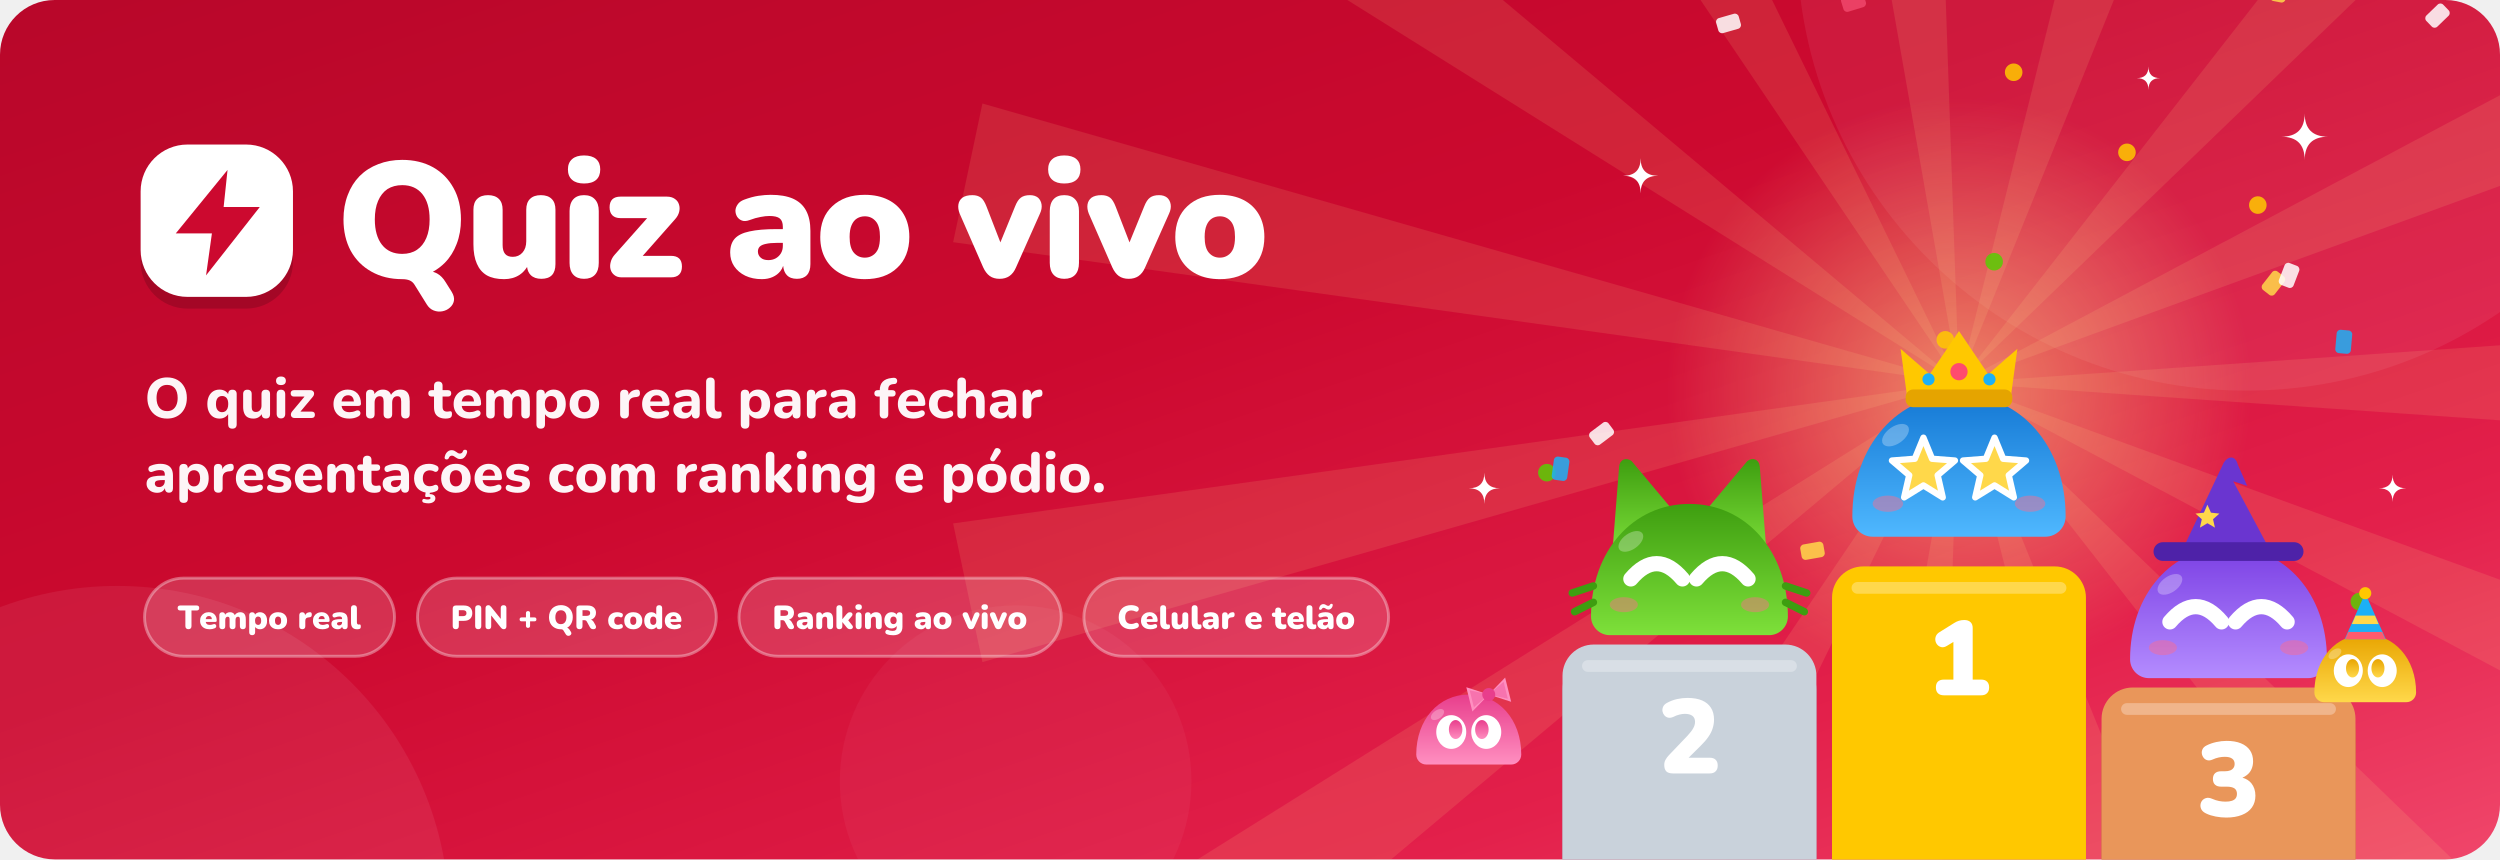
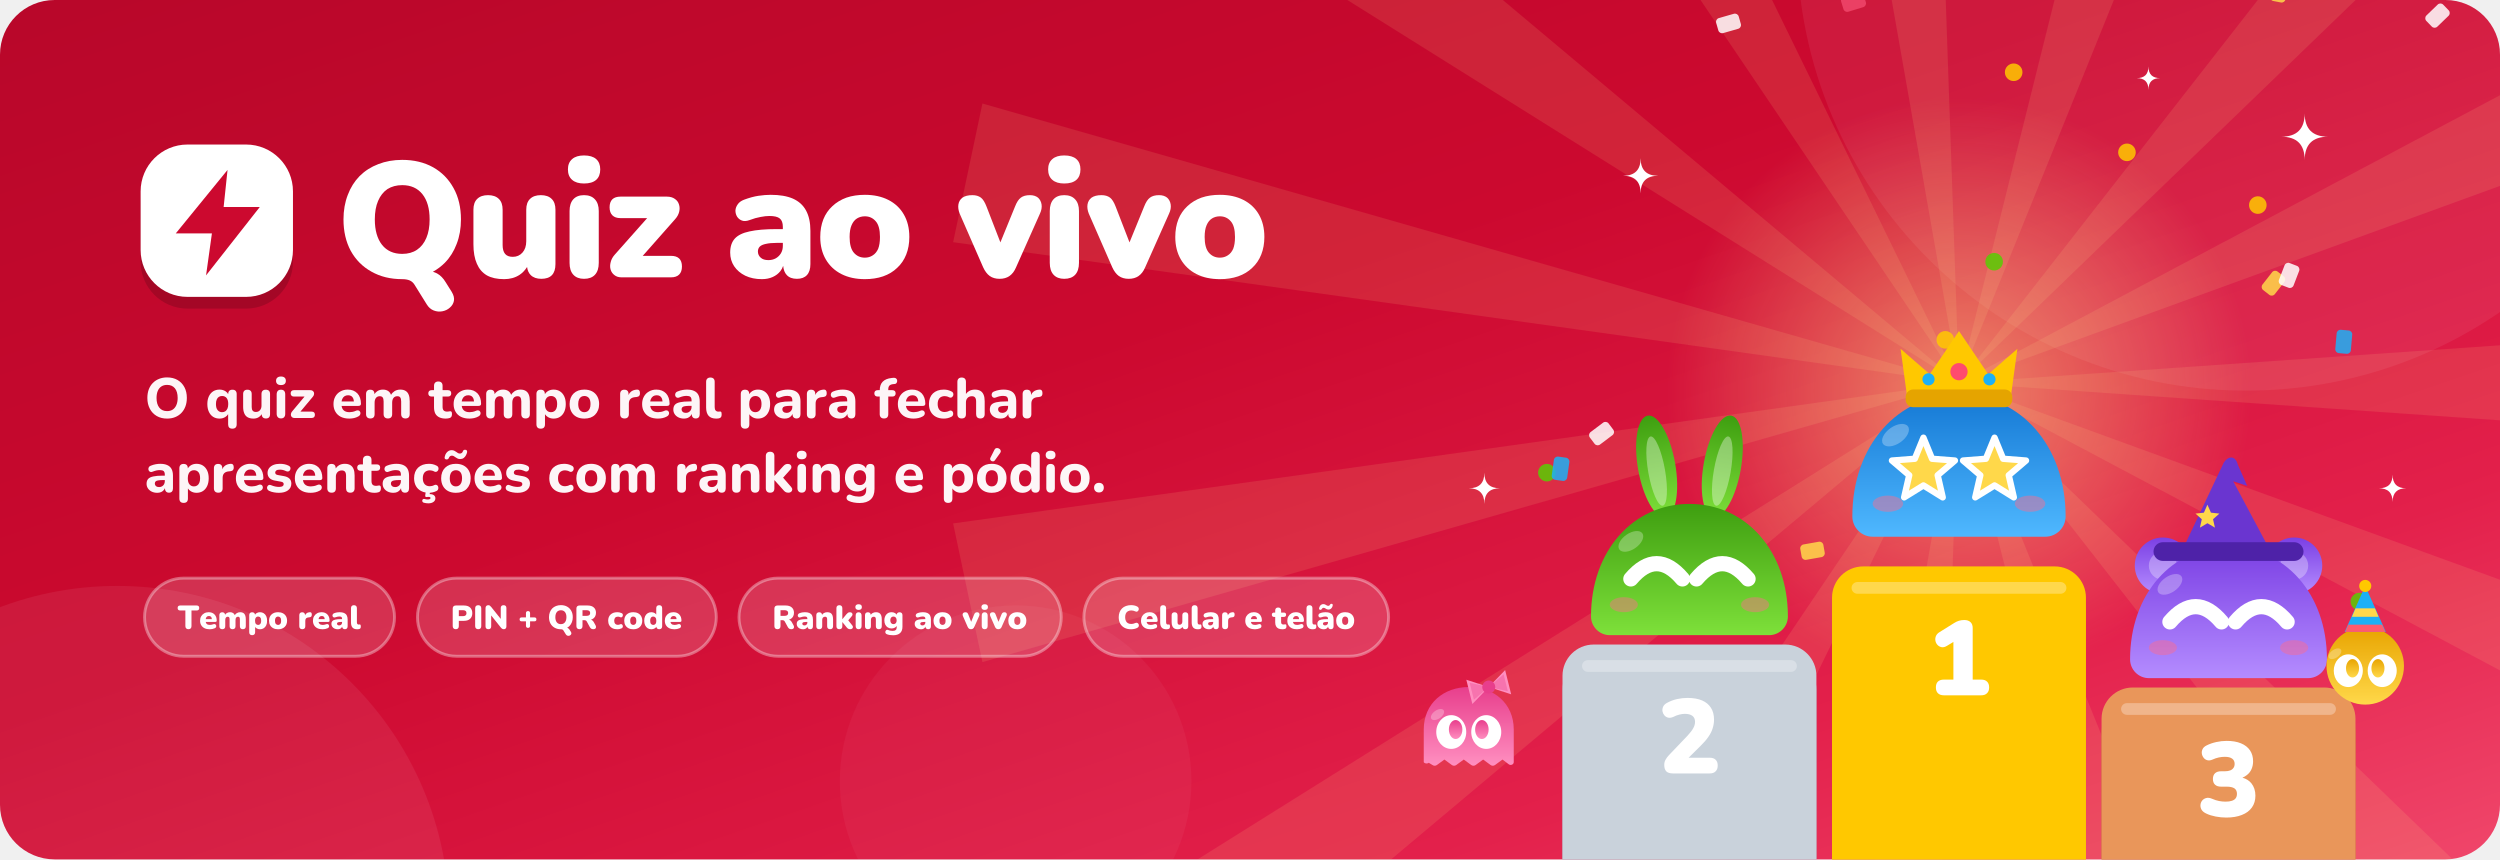
<svg xmlns="http://www.w3.org/2000/svg" width="1280" height="440" viewBox="0 0 1280 440" fill="none">
  <defs>
    <path id="g951" d="M706 -89Q724 -119 719 -144Q714 -168 694 -185Q675 -202 648 -207Q622 -212 596 -202Q570 -192 553 -164L479 -45Q468 -27 450 -19Q432 -11 403 -11Q297 -11 216 35Q135 80 90 162Q46 244 46 353Q46 435 72 502Q97 569 144 617Q192 665 258 690Q324 716 404 716Q511 716 592 671Q672 626 717 544Q762 463 762 353Q762 271 736 204Q711 137 664 89Q631 56 591 34Q604 30 616 24Q647 7 669 -30ZM404 143Q457 143 494 168Q531 193 551 240Q571 287 571 353Q571 452 527 507Q483 562 404 562Q352 562 314 538Q277 513 257 466Q237 420 237 353Q237 254 281 198Q325 143 404 143Z" />
    <path id="g975" d="M236 -11Q172 -11 131 12Q90 36 70 83Q49 130 49 202V412Q49 456 72 478Q95 501 138 501Q181 501 204 478Q227 456 227 412V197Q227 161 242 143Q257 125 289 125Q325 125 348 151Q371 177 371 220V412Q371 456 394 478Q417 501 460 501Q503 501 526 478Q549 456 549 412V81Q549 -9 463 -9Q421 -9 398 14Q380 32 376 63Q357 33 330 15Q290 -11 236 -11Z" />
    <path id="g969" d="M140 -9Q98 -9 75 16Q52 41 52 88V404Q52 451 75 476Q98 501 140 501Q183 501 206 476Q230 451 230 404V88Q230 41 207 16Q184 -9 140 -9ZM140 572Q93 572 68 594Q42 616 42 658Q42 699 68 721Q93 743 140 743Q189 743 214 721Q239 699 239 658Q239 616 214 594Q189 572 140 572Z" />
    <path id="g97a" d="M106 0Q79 0 62 14Q45 27 39 48Q33 69 40 94Q46 118 65 139L262 361H99Q67 361 50 378Q33 395 33 427Q33 459 50 476Q67 492 99 492H382Q412 492 431 478Q450 465 456 444Q463 423 457 399Q451 375 432 354L235 131H407Q474 131 474 66Q474 34 457 17Q440 0 407 0Z" />
    <path id="g961" d="M223 -11Q166 -11 122 10Q79 31 54 68Q30 104 30 151Q30 205 58 236Q86 267 148 280Q210 294 313 294H351V308Q351 344 332 359Q314 374 269 374Q245 374 215 368Q185 363 148 349Q121 339 102 346Q83 353 72 370Q62 387 62 407Q63 427 76 445Q88 463 114 473Q162 491 202 497Q243 503 277 503Q359 503 412 480Q466 456 492 408Q519 359 519 283V81Q519 37 498 14Q477 -9 437 -9Q396 -9 375 14Q356 34 353 70Q347 52 336 38Q318 15 289 2Q260 -11 223 -11ZM351 210H313Q274 210 248 204Q223 199 211 188Q199 176 199 158Q199 135 216 120Q232 105 263 105Q288 105 308 116Q327 127 339 146Q351 166 351 192Z" />
    <path id="g96f" d="M301 -11Q219 -11 158 20Q97 51 63 109Q29 167 29 246Q29 306 48 354Q67 401 103 434Q139 468 189 486Q239 503 301 503Q383 503 444 472Q505 441 538 384Q572 326 572 246Q572 187 553 139Q534 91 498 58Q463 24 412 6Q362 -11 301 -11ZM301 120Q328 120 349 134Q370 147 382 174Q393 202 393 246Q393 313 367 342Q341 372 301 372Q274 372 253 359Q232 346 220 318Q208 291 208 246Q208 180 234 150Q260 120 301 120Z" />
    <path id="g976" d="M270 -9Q235 -9 210 8Q186 26 170 61L27 388Q15 418 19 444Q23 470 44 486Q66 501 104 501Q136 501 156 486Q175 472 191 430L275 213L364 431Q380 472 400 486Q420 501 455 501Q485 501 504 486Q522 470 526 444Q530 418 516 388L370 60Q355 25 330 8Q306 -9 270 -9Z" />
    <path id="g84f" d="M398 -11Q294 -11 216 34Q137 80 94 162Q50 244 50 353Q50 436 74 502Q99 569 145 616Q191 664 256 690Q320 716 398 716Q504 716 582 671Q660 626 704 544Q747 463 747 354Q747 271 722 204Q697 137 651 89Q605 41 541 15Q477 -11 398 -11ZM398 121Q457 121 498 148Q540 176 562 228Q585 281 585 353Q585 463 536 524Q487 584 398 584Q340 584 298 557Q256 530 234 478Q212 426 212 353Q212 244 261 182Q310 121 398 121Z" />
    <path id="g871" d="M476 -189Q439 -189 420 -170Q401 -150 401 -112V68Q384 38 352 18Q307 -11 249 -11Q185 -11 136 20Q88 51 61 109Q34 167 34 246Q34 325 61 382Q88 439 136 470Q185 501 249 501Q308 501 354 472Q386 451 402 421V423Q402 460 422 480Q441 499 477 499Q513 499 532 480Q552 460 552 423V-112Q552 -150 532 -170Q512 -189 476 -189ZM294 102Q327 102 351 118Q375 134 389 166Q403 197 403 246Q403 319 373 354Q343 388 294 388Q262 388 238 373Q213 358 200 326Q186 295 186 246Q186 173 216 138Q246 102 294 102Z" />
    <path id="g875" d="M239 -11Q177 -11 136 12Q95 35 76 82Q56 128 56 197V423Q56 461 76 480Q95 499 131 499Q167 499 187 480Q207 461 207 423V193Q207 149 225 128Q243 106 282 106Q325 106 352 136Q380 167 380 217V423Q380 461 400 480Q419 499 455 499Q492 499 512 480Q531 461 531 423V68Q531 -9 458 -9Q422 -9 403 11Q384 31 384 67Q365 37 336 17Q295 -11 239 -11Z" />
    <path id="g869" d="M134 -8Q97 -8 78 14Q58 35 58 74V416Q58 456 78 478Q97 499 134 499Q170 499 190 478Q209 456 209 416V74Q209 35 190 14Q171 -8 134 -8ZM134 581Q92 581 70 600Q47 620 47 656Q47 693 70 712Q92 732 134 732Q176 732 198 712Q220 693 220 656Q220 620 198 600Q176 581 134 581Z" />
    <path id="g87a" d="M100 0Q78 0 63 12Q48 23 43 41Q38 59 44 80Q49 101 66 119L282 378H94Q67 378 52 393Q37 408 37 434Q37 462 52 476Q67 491 94 491H383Q410 491 426 479Q442 467 448 450Q453 432 448 412Q444 391 427 373L209 112H408Q465 112 465 56Q465 29 450 14Q435 0 408 0Z" />
    <path id="g865" d="M313 -11Q226 -11 164 20Q101 52 68 110Q34 167 34 245Q34 321 66 378Q98 436 156 468Q213 501 286 501Q339 501 382 484Q425 466 456 434Q487 401 503 354Q519 308 519 251Q519 232 507 222Q495 213 472 213H177Q184 165 211 138Q246 102 316 102Q340 102 371 108Q402 114 429 127Q452 138 470 134Q488 131 498 118Q508 105 510 88Q511 71 502 54Q493 38 472 27Q438 8 396 -2Q353 -11 313 -11ZM177 291H394Q392 323 382 346Q370 373 348 387Q325 401 292 401Q255 401 229 384Q203 367 189 335Q180 315 177 291Z" />
    <path id="g86d" d="M136 -9Q99 -9 80 11Q60 31 60 68V423Q60 460 80 480Q99 499 134 499Q170 499 189 480Q208 460 208 423V420Q227 452 259 473Q301 501 358 501Q415 501 453 474Q485 451 501 408Q523 447 561 472Q606 501 665 501Q722 501 758 478Q795 456 813 410Q831 365 831 295V68Q831 31 812 11Q792 -9 756 -9Q719 -9 700 11Q680 31 680 68V290Q680 339 664 362Q649 384 612 384Q569 384 545 354Q521 324 521 269V68Q521 31 502 11Q482 -9 446 -9Q410 -9 390 11Q370 31 370 68V290Q370 339 354 362Q339 384 302 384Q259 384 235 354Q211 324 211 269V68Q211 -9 136 -9Z" />
    <path id="g874" d="M299 -11Q230 -11 184 12Q137 35 114 79Q92 123 92 190V378H50Q22 378 6 393Q-9 408 -9 434Q-9 462 6 476Q22 491 50 491H92V567Q92 605 112 624Q132 644 168 644Q205 644 224 624Q243 605 243 567V491H338Q366 491 381 476Q396 462 396 434Q396 408 381 393Q366 378 338 378H243V196Q243 154 262 133Q282 112 325 112Q340 112 353 115Q366 118 377 119Q391 120 400 110Q409 101 409 69Q409 45 401 27Q393 9 373 1Q360 -4 338 -8Q315 -11 299 -11Z" />
    <path id="g870" d="M134 -189Q97 -189 78 -170Q58 -150 58 -112V423Q58 460 78 480Q97 499 132 499Q169 499 188 480Q207 460 207 423V420Q224 450 257 472Q302 501 361 501Q425 501 474 470Q522 439 549 382Q576 325 576 246Q576 167 549 109Q522 51 474 20Q426 -11 361 -11Q303 -11 258 18Q226 38 209 66V-112Q209 -150 190 -170Q170 -189 134 -189ZM316 102Q348 102 372 118Q397 134 410 166Q424 197 424 246Q424 319 394 354Q364 388 316 388Q284 388 260 373Q235 358 221 326Q207 295 207 246Q207 173 237 138Q267 102 316 102Z" />
    <path id="g86f" d="M294 -11Q215 -11 156 20Q98 51 66 109Q34 167 34 246Q34 305 52 352Q70 399 104 432Q139 466 187 484Q235 501 294 501Q373 501 432 470Q490 439 522 382Q555 325 555 246Q555 186 536 139Q518 92 484 58Q450 24 402 6Q353 -11 294 -11ZM294 102Q327 102 351 118Q375 134 389 166Q403 197 403 246Q403 319 373 354Q343 388 294 388Q262 388 238 373Q213 358 200 326Q186 295 186 246Q186 173 216 138Q246 102 294 102Z" />
    <path id="g872" d="M136 -9Q98 -9 78 11Q58 31 58 68V423Q58 460 78 480Q97 499 132 499Q168 499 187 480Q206 460 206 423V405Q220 441 249 464Q290 497 355 501Q380 503 394 488Q407 474 408 441Q410 410 396 392Q381 374 347 370L324 368Q267 363 240 335Q212 307 212 254V68Q212 31 192 11Q173 -9 136 -9Z" />
    <path id="g861" d="M224 -11Q170 -11 127 10Q84 31 60 67Q36 103 36 148Q36 202 64 234Q92 265 155 278Q218 292 322 292H358V309Q358 353 338 372Q318 390 270 390Q243 390 212 384Q180 377 142 362Q120 352 103 358Q86 363 77 378Q68 392 68 410Q68 427 78 444Q88 460 111 468Q158 487 200 494Q241 501 276 501Q353 501 402 478Q452 456 477 410Q502 363 502 290V68Q502 31 484 11Q466 -9 432 -9Q398 -9 380 11Q361 31 361 68V73Q354 55 343 41Q323 16 293 2Q263 -11 224 -11ZM358 214H323Q272 214 240 208Q209 203 196 190Q182 177 182 154Q182 126 202 108Q221 90 258 90Q287 90 310 104Q332 117 345 140Q358 164 358 194Z" />
    <path id="g86c" d="M235 -11Q146 -11 102 38Q58 88 58 186V637Q58 675 78 694Q97 714 134 714Q170 714 190 694Q209 675 209 637V192Q209 151 226 132Q244 112 273 112Q281 112 288 113Q295 114 303 114Q319 116 326 104Q332 93 332 59Q332 29 320 14Q308 -2 283 -7Q273 -8 260 -10Q247 -11 235 -11Z" />
    <path id="g866" d="M172 -9Q135 -9 116 11Q96 31 96 68V378H60Q32 378 16 393Q1 408 1 434Q1 462 16 476Q32 491 60 491H96Q98 591 150 642Q203 695 307 706L339 709Q365 711 380 701Q396 691 401 675Q406 659 403 642Q400 626 390 614Q379 601 361 600L347 599Q293 595 270 574Q247 552 247 508V491H318Q347 491 362 476Q377 462 377 434Q377 408 362 393Q347 378 318 378H247V68Q247 -9 172 -9Z" />
    <path id="g863" d="M297 -11Q217 -11 158 20Q98 52 66 110Q34 168 34 247Q34 306 52 353Q70 400 104 433Q139 466 188 484Q237 501 297 501Q328 501 363 494Q398 486 432 468Q452 459 460 442Q467 426 465 408Q463 391 452 378Q442 364 426 360Q410 355 390 365Q371 376 350 381Q330 386 312 386Q282 386 259 376Q236 367 220 350Q205 332 196 306Q188 280 188 246Q188 180 220 142Q253 105 312 105Q330 105 350 110Q370 114 390 125Q410 135 426 130Q442 125 452 112Q461 98 462 80Q464 63 456 46Q449 30 430 21Q396 4 362 -4Q328 -11 297 -11Z" />
    <path id="g868" d="M134 -9Q97 -9 78 11Q58 31 58 68V637Q58 675 78 694Q97 714 134 714Q170 714 190 694Q209 675 209 637V424Q230 455 264 475Q309 501 367 501Q426 501 464 478Q502 456 521 410Q540 365 540 295V68Q540 31 520 11Q501 -9 464 -9Q428 -9 408 11Q389 31 389 68V288Q389 339 370 362Q352 384 314 384Q266 384 238 354Q209 324 209 274V68Q209 -9 134 -9Z" />
    <path id="g873" d="M246 -11Q202 -11 156 -3Q109 5 71 24Q51 34 42 50Q34 65 35 81Q36 97 46 110Q55 123 70 128Q86 132 105 124Q146 107 180 100Q214 93 247 93Q290 93 310 106Q329 120 329 142Q329 162 316 172Q303 182 278 186L173 205Q111 216 78 250Q44 285 44 339Q44 389 72 426Q100 462 150 482Q199 501 262 501Q307 501 345 493Q383 485 418 467Q436 458 444 443Q451 428 448 412Q446 396 436 383Q426 370 410 366Q395 362 375 370Q343 385 316 392Q289 398 264 398Q219 398 199 384Q179 369 179 347Q179 330 190 318Q202 307 226 303L331 284Q396 273 430 240Q464 208 464 152Q464 76 404 32Q345 -11 246 -11Z" />
    <path id="g86e" d="M134 -9Q97 -9 78 11Q58 31 58 68V423Q58 460 78 480Q97 499 132 499Q168 499 187 480Q206 460 206 423V419Q228 454 264 475Q309 501 367 501Q426 501 464 478Q502 456 521 410Q540 365 540 295V68Q540 31 520 11Q501 -9 464 -9Q428 -9 408 11Q389 31 389 68V288Q389 339 370 362Q352 384 314 384Q266 384 238 354Q209 324 209 274V68Q209 -9 134 -9Z" />
    <path id="g8e7" d="M286 -197Q267 -197 246 -194Q224 -192 206 -186Q189 -181 182 -168Q176 -155 179 -142Q182 -129 194 -122Q205 -115 223 -121Q236 -125 248 -127Q260 -129 272 -129Q298 -129 311 -122Q324 -116 324 -103Q324 -93 316 -88Q307 -83 287 -83Q280 -83 273 -84Q266 -84 259 -85Q252 -87 246 -86Q241 -85 236 -81Q232 -77 231 -70Q230 -64 231 -54L238 -6Q194 1 158 21Q98 52 66 110Q34 168 34 247Q34 306 52 353Q70 400 104 433Q139 466 188 484Q237 501 297 501Q328 501 363 494Q398 486 432 468Q452 459 460 442Q467 426 465 408Q463 391 452 378Q442 364 426 360Q410 355 390 365Q371 376 350 381Q330 386 312 386Q282 386 259 376Q236 367 220 350Q205 332 196 306Q188 280 188 246Q188 180 220 142Q253 105 312 105Q330 105 350 110Q370 114 390 125Q410 135 426 130Q442 125 452 112Q461 98 462 80Q464 63 456 46Q449 30 430 21Q396 4 362 -3Q337 -9 313 -11L309 -34H314Q358 -34 384 -54Q410 -73 410 -108Q410 -148 376 -172Q341 -197 286 -197Z" />
    <path id="g8f5" d="M294 -11Q215 -11 156 20Q98 51 66 109Q34 167 34 246Q34 305 52 352Q70 399 104 432Q139 466 187 484Q235 501 294 501Q373 501 432 470Q490 439 522 382Q555 325 555 246Q555 186 536 139Q518 92 484 58Q450 24 402 6Q353 -11 294 -11ZM294 102Q327 102 351 118Q375 134 389 166Q403 197 403 246Q403 319 373 354Q343 388 294 388Q262 388 238 373Q213 358 200 326Q186 295 186 246Q186 173 216 138Q246 102 294 102ZM128 578Q110 579 101 589Q92 599 96 621Q100 640 108 661Q117 682 132 700Q147 718 168 730Q190 742 219 742Q245 742 264 733Q283 724 299 712Q315 700 330 691Q346 682 365 682Q384 682 398 693Q413 704 418 723Q423 736 432 743Q442 750 460 749Q478 748 486 737Q495 726 492 706Q487 680 472 652Q458 624 432 604Q407 585 369 585Q343 585 324 594Q305 603 289 615Q273 627 257 636Q241 645 223 645Q204 645 190 634Q176 623 170 604Q166 594 156 586Q147 577 128 578Z" />
    <path id="g86b" d="M134 -9Q97 -9 78 11Q58 31 58 68V637Q58 675 78 694Q97 714 134 714Q170 714 190 694Q209 675 209 637V288H211L356 449Q378 474 396 486Q415 499 446 499Q477 499 494 483Q510 467 510 444Q511 422 491 399L363 256L508 89Q527 66 524 43Q522 20 504 6Q486 -9 458 -9Q424 -9 404 4Q383 17 362 44L211 212H209V68Q209 -9 134 -9Z" />
    <path id="g867" d="M294 -191Q240 -191 190 -182Q141 -173 103 -155Q80 -145 70 -129Q61 -113 62 -95Q64 -77 74 -63Q85 -49 101 -44Q117 -38 135 -46Q179 -66 216 -72Q254 -78 281 -78Q345 -78 377 -49Q409 -20 409 40V95Q392 63 356 41Q309 12 252 12Q186 12 137 42Q88 73 61 128Q34 184 34 257Q34 312 50 357Q65 402 94 434Q122 466 162 484Q203 501 252 501Q311 501 357 473Q390 451 407 421V423Q407 460 426 480Q446 499 482 499Q518 499 537 480Q556 460 556 423V57Q556 -66 488 -128Q421 -191 294 -191ZM297 125Q331 125 356 141Q380 157 394 186Q408 216 408 257Q408 319 378 354Q347 388 297 388Q263 388 238 372Q213 357 200 328Q186 298 186 257Q186 195 216 160Q246 125 297 125Z" />
    <path id="g8f3" d="M294 -11Q215 -11 156 20Q98 51 66 109Q34 167 34 246Q34 305 52 352Q70 399 104 432Q139 466 187 484Q235 501 294 501Q373 501 432 470Q490 439 522 382Q555 325 555 246Q555 186 536 139Q518 92 484 58Q450 24 402 6Q353 -11 294 -11ZM294 102Q327 102 351 118Q375 134 389 166Q403 197 403 246Q403 319 373 354Q343 388 294 388Q262 388 238 373Q213 358 200 326Q186 295 186 246Q186 173 216 138Q246 102 294 102ZM349 562Q337 546 320 544Q304 542 289 550Q274 558 268 574Q261 589 270 607L341 748Q351 770 368 776Q386 782 404 777Q423 772 436 760Q450 747 453 729Q456 711 442 692Z" />
    <path id="g864" d="M249 -11Q185 -11 136 20Q88 51 61 109Q34 167 34 246Q34 325 61 382Q88 439 136 470Q185 501 249 501Q307 501 352 473Q384 453 401 424V637Q401 675 420 694Q439 714 476 714Q512 714 532 694Q552 675 552 637V68Q552 31 532 11Q513 -9 477 -9Q441 -9 422 11Q402 31 402 68V70Q386 39 354 19Q308 -11 249 -11ZM294 102Q327 102 351 118Q375 134 389 166Q403 197 403 246Q403 319 373 354Q343 388 294 388Q262 388 238 373Q213 358 200 326Q186 295 186 246Q186 173 216 138Q246 102 294 102Z" />
    <path id="g82e" d="M131 -5Q91 -5 68 19Q44 43 44 81Q44 118 68 142Q91 165 131 165Q171 165 194 142Q216 118 216 81Q216 43 194 19Q171 -5 131 -5Z" />
    <path id="g954" d="M322 -9Q278 -9 254 16Q230 40 230 84V555H73Q36 555 16 574Q-3 594 -3 630Q-3 667 16 686Q36 705 73 705H571Q608 705 628 686Q647 667 647 630Q647 594 628 574Q608 555 571 555H414V84Q414 40 391 16Q368 -9 322 -9Z" />
    <path id="g965" d="M320 -11Q230 -11 164 20Q99 52 64 110Q29 168 29 247Q29 323 62 380Q96 438 154 470Q213 503 288 503Q343 503 388 486Q433 468 465 434Q497 401 514 354Q530 307 530 249Q530 229 519 220Q508 210 484 210H199Q206 171 228 151Q259 120 325 120Q347 120 376 126Q404 131 430 141Q456 151 475 144Q494 138 504 122Q515 107 516 88Q517 68 507 50Q497 31 474 21Q439 5 400 -3Q360 -11 320 -11ZM198 294H384Q382 322 374 341Q364 364 344 376Q325 388 296 388Q265 388 242 374Q220 359 208 331Q201 315 198 294Z" />
    <path id="g96d" d="M142 -9Q100 -9 77 14Q54 37 54 81V412Q54 455 76 478Q99 501 141 501Q183 501 205 478Q224 459 226 425Q246 456 279 477Q320 503 377 503Q431 503 470 477Q502 455 519 414Q542 452 580 475Q626 503 682 503Q740 503 777 480Q814 458 832 410Q851 363 851 291V81Q851 37 828 14Q804 -9 761 -9Q719 -9 696 14Q673 37 673 81V286Q673 329 660 348Q647 367 617 367Q580 367 560 341Q541 315 541 267V81Q541 37 518 14Q495 -9 452 -9Q409 -9 386 14Q363 37 363 81V286Q363 329 350 348Q337 367 307 367Q271 367 252 341Q232 315 232 267V81Q232 -9 142 -9Z" />
    <path id="g970" d="M140 -189Q98 -189 75 -166Q52 -143 52 -99V412Q52 455 74 478Q97 501 139 501Q182 501 205 478Q223 459 226 427Q242 456 275 476Q319 503 376 503Q440 503 488 472Q537 441 564 384Q591 327 591 246Q591 167 564 109Q537 51 488 20Q440 -11 376 -11Q321 -11 277 15Q247 33 230 59V-99Q230 -143 206 -166Q183 -189 140 -189ZM320 120Q347 120 368 134Q388 147 400 174Q412 202 412 246Q412 313 386 342Q360 372 320 372Q293 372 272 359Q251 346 239 318Q227 291 227 246Q227 180 253 150Q279 120 320 120Z" />
    <path id="g972" d="M143 -9Q99 -9 76 14Q52 37 52 81V412Q52 455 74 478Q97 501 139 501Q181 501 203 478Q225 455 225 412V408Q239 443 267 466Q308 501 370 503Q399 504 414 488Q428 473 429 431Q429 395 414 374Q399 353 357 349L334 347Q281 342 257 318Q233 293 233 245V81Q233 37 210 14Q187 -9 143 -9Z" />
    <path id="g96c" d="M239 -11Q143 -11 98 40Q52 92 52 196V624Q52 668 75 691Q98 714 140 714Q183 714 206 691Q230 668 230 624V202Q230 165 244 148Q259 131 282 131Q289 131 296 132Q304 134 313 135Q330 135 338 122Q347 109 347 69Q347 34 333 16Q319 -1 290 -6Q282 -7 267 -9Q252 -11 239 -11Z" />
    <path id="g950" d="M156 -9Q112 -9 88 16Q64 40 64 84V612Q64 657 88 681Q113 705 157 705H403Q523 705 588 644Q654 582 654 474Q654 366 588 304Q523 243 403 243H248V84Q248 40 225 16Q202 -9 156 -9ZM248 384H371Q423 384 451 406Q479 429 479 474Q479 520 451 542Q423 564 371 564H248Z" />
    <path id="g949" d="M156 -9Q112 -9 88 16Q64 40 64 85V620Q64 666 88 690Q112 714 156 714Q201 714 224 690Q248 666 248 620V85Q248 40 225 16Q202 -9 156 -9Z" />
    <path id="g94e" d="M150 -9Q108 -9 86 13Q64 35 64 78V623Q64 667 86 690Q108 714 144 714Q176 714 194 702Q212 690 234 662L523 301V628Q523 670 544 692Q566 714 608 714Q650 714 672 692Q693 670 693 628V74Q693 36 673 14Q653 -9 619 -9Q585 -9 566 4Q546 16 524 43L235 405V78Q235 35 214 13Q192 -9 150 -9Z" />
    <path id="g92b" d="M300 31Q270 31 254 48Q238 64 238 94V228H107Q78 228 62 243Q47 258 47 287Q47 316 62 331Q78 346 107 346H238V475Q238 505 254 521Q270 537 301 537Q331 537 346 521Q362 505 362 475V346H493Q522 346 538 331Q553 316 553 287Q553 258 538 243Q522 228 493 228H362V94Q362 64 346 48Q331 31 300 31Z" />
    <path id="g952" d="M156 -9Q112 -9 88 16Q64 40 64 84V612Q64 657 88 681Q113 705 157 705H403Q523 705 588 646Q654 588 654 484Q654 417 624 368Q595 318 540 292Q522 283 502 277Q519 272 535 263Q568 242 590 200L640 110Q656 81 655 54Q654 26 634 8Q613 -9 574 -9Q535 -9 510 7Q486 23 467 57L376 224Q364 246 346 254Q327 263 303 263H248V84Q248 40 225 16Q202 -9 156 -9ZM248 393H370Q423 393 451 414Q479 435 479 479Q479 521 451 542Q423 564 370 564H248Z" />
    <path id="g963" d="M303 -11Q220 -11 158 20Q97 51 63 110Q29 168 29 247Q29 307 48 354Q67 402 104 435Q140 468 190 486Q241 503 303 503Q332 503 364 498Q396 492 430 477Q454 468 464 450Q473 431 472 410Q470 389 460 372Q449 355 430 349Q412 343 389 354Q373 362 356 366Q338 369 322 369Q295 369 274 361Q254 353 240 338Q226 322 218 299Q211 276 211 247Q211 189 240 156Q269 123 322 123Q338 123 355 126Q372 130 389 138Q412 149 430 142Q448 136 459 119Q470 102 471 82Q472 61 462 42Q452 24 428 15Q395 0 364 -6Q332 -11 303 -11Z" />
    <path id="g964" d="M244 -11Q181 -11 132 20Q84 51 56 109Q29 167 29 246Q29 327 56 384Q84 441 132 472Q181 503 244 503Q299 503 343 477Q374 458 391 432V624Q391 668 414 691Q437 714 480 714Q522 714 546 691Q569 668 569 624V81Q569 37 546 14Q524 -9 481 -9Q439 -9 416 14Q397 33 394 65Q378 36 346 17Q301 -11 244 -11ZM301 120Q328 120 349 134Q370 147 382 174Q393 202 393 246Q393 313 367 342Q341 372 301 372Q274 372 253 359Q232 346 220 318Q208 291 208 246Q208 180 234 150Q260 120 301 120Z" />
    <path id="g96e" d="M140 -9Q98 -9 75 14Q52 37 52 81V412Q52 455 74 478Q97 501 139 501Q181 501 203 478Q222 458 225 424Q247 458 283 478Q327 503 384 503Q443 503 481 480Q519 458 538 410Q557 363 557 291V81Q557 37 534 14Q511 -9 468 -9Q425 -9 402 14Q379 37 379 81V284Q379 329 364 348Q348 367 318 367Q278 367 254 342Q230 316 230 273V81Q230 -9 140 -9Z" />
    <path id="g96b" d="M140 -9Q98 -9 75 14Q52 37 52 81V624Q52 668 75 691Q98 714 140 714Q183 714 206 691Q230 668 230 624V294H232L354 442Q379 472 400 486Q422 501 459 501Q496 501 516 483Q536 465 537 438Q538 411 515 384L408 258L531 104Q553 76 549 50Q545 23 524 7Q502 -9 469 -9Q429 -9 405 6Q381 20 357 51L232 205H230V81Q230 -9 140 -9Z" />
    <path id="g967" d="M296 -191Q241 -191 193 -184Q145 -176 110 -162Q81 -152 69 -133Q57 -114 58 -93Q59 -72 70 -55Q80 -38 98 -30Q116 -23 138 -31Q182 -49 218 -54Q254 -60 279 -60Q340 -60 370 -34Q401 -9 401 45V90Q384 60 348 40Q302 13 248 13Q182 13 133 44Q84 74 56 129Q29 184 29 258Q29 314 45 359Q61 404 90 436Q118 468 158 486Q199 503 248 503Q304 503 349 477Q382 457 399 428Q403 460 422 478Q445 501 487 501Q529 501 552 478Q574 455 574 412V66Q574 -62 502 -126Q430 -191 296 -191ZM303 144Q333 144 354 158Q375 171 387 196Q399 222 399 258Q399 312 373 342Q347 372 303 372Q275 372 253 358Q231 345 220 320Q208 294 208 258Q208 204 234 174Q260 144 303 144Z" />
    <path id="g943" d="M420 -11Q303 -11 219 34Q135 79 90 161Q46 243 46 353Q46 435 72 502Q97 569 146 617Q194 665 264 690Q333 716 420 716Q466 716 516 706Q565 695 603 674Q631 659 642 636Q653 613 650 589Q646 565 632 546Q618 527 596 520Q574 514 548 527Q518 541 488 548Q459 556 427 556Q365 556 324 532Q282 509 261 464Q240 419 240 353Q240 287 261 242Q282 196 324 172Q365 149 427 149Q453 149 483 156Q513 162 542 176Q572 189 596 183Q619 177 634 159Q648 141 652 118Q656 94 646 71Q635 48 609 34Q574 13 522 1Q471 -11 420 -11Z" />
    <path id="g974" d="M310 -11Q235 -11 186 12Q138 35 114 82Q90 128 90 198V361H56Q24 361 6 378Q-11 395 -11 427Q-11 459 6 476Q24 492 56 492H90V554Q90 598 113 621Q136 644 179 644Q222 644 245 621Q268 598 268 554V492H350Q383 492 400 476Q418 459 418 427Q418 395 400 378Q383 361 350 361H268V204Q268 167 286 150Q303 132 341 132Q355 132 368 135Q381 138 392 138Q408 139 418 128Q428 118 428 81Q428 51 419 30Q410 10 387 1Q373 -4 349 -8Q325 -11 310 -11Z" />
    <path id="g9e3" d="M223 -11Q166 -11 122 10Q79 31 54 68Q30 104 30 151Q30 205 58 236Q86 267 148 280Q210 294 313 294H351V308Q351 344 332 359Q314 374 269 374Q245 374 215 368Q185 363 148 349Q121 339 102 346Q83 353 72 370Q62 387 62 407Q63 427 76 445Q88 463 114 473Q162 491 202 497Q243 503 277 503Q359 503 412 480Q466 456 492 408Q519 359 519 283V81Q519 37 498 14Q477 -9 437 -9Q396 -9 375 14Q356 34 353 70Q347 52 336 38Q318 15 289 2Q260 -11 223 -11ZM351 210H313Q274 210 248 204Q223 199 211 188Q199 176 199 158Q199 135 216 120Q232 105 263 105Q288 105 308 116Q327 127 339 146Q351 166 351 192ZM119 574Q99 576 89 588Q79 599 83 623Q85 641 94 662Q102 683 118 702Q134 722 158 734Q181 747 213 747Q238 747 257 739Q276 731 292 720Q308 710 324 702Q340 694 359 694Q375 694 388 702Q401 710 407 724Q417 740 428 748Q438 757 456 756Q478 755 488 742Q497 728 493 707Q490 682 475 653Q460 624 432 603Q405 582 363 582Q338 582 319 590Q300 598 284 609Q267 620 252 628Q236 636 217 636Q201 636 188 628Q176 620 169 606Q162 595 152 584Q141 573 119 574Z" />
    <path id="g932" d="M144 0Q100 0 80 20Q61 41 61 81Q61 109 74 131Q86 153 106 174L281 357Q320 399 336 429Q353 459 353 489Q353 527 328 546Q303 565 256 565Q232 565 205 558Q178 552 147 536Q120 524 98 529Q77 534 62 551Q48 568 44 590Q41 612 51 634Q61 655 87 669Q133 694 182 705Q232 716 282 716Q364 716 420 692Q475 668 504 622Q533 577 533 510Q533 468 520 428Q508 388 480 348Q453 308 407 263L292 149H492Q529 149 548 130Q568 111 568 75Q568 39 548 20Q529 0 492 0Z" />
    <path id="g931" d="M157 0Q120 0 100 20Q81 39 81 75Q81 111 100 130Q120 149 157 149H247V506L186 469Q160 453 137 456Q114 460 98 476Q82 492 77 515Q72 538 81 561Q90 584 117 600L255 686Q277 700 300 707Q324 714 350 714Q388 714 409 694Q430 675 430 638V149H510Q547 149 566 130Q586 111 586 75Q586 39 566 20Q547 0 510 0Z" />
    <path id="g933" d="M279 -11Q228 -11 177 -1Q126 9 89 27Q57 42 44 64Q32 86 34 109Q36 132 50 150Q65 168 88 174Q112 181 142 168Q179 152 210 146Q241 140 272 140Q308 140 332 148Q356 156 368 172Q380 189 380 214Q380 249 356 266Q331 282 284 282H230Q192 282 172 301Q152 320 152 355Q152 390 172 409Q192 428 230 428H266Q295 428 316 436Q336 444 347 460Q358 475 358 498Q358 531 334 548Q311 565 265 565Q237 565 208 559Q179 553 146 538Q120 527 98 533Q77 539 64 556Q50 574 47 596Q44 617 54 638Q64 659 92 673Q134 694 184 705Q233 716 283 716Q362 716 418 693Q474 670 504 626Q533 583 533 522Q533 482 518 448Q503 414 474 392Q455 377 432 367Q484 353 516 315Q555 267 555 196Q555 132 522 85Q489 38 427 14Q365 -11 279 -11Z" />
    <linearGradient id="bg" x1="0" y1="0" x2="1" y2="1">
      <stop offset="0" stop-color="#B8072A" />
      <stop offset=".42" stop-color="#CC092F" />
      <stop offset=".78" stop-color="#E3204B" />
      <stop offset="1" stop-color="#F0476B" />
    </linearGradient>
    <radialGradient id="glow" cx=".5" cy=".5" r=".5">
      <stop offset="0" stop-color="#FFE38A" stop-opacity=".55" />
      <stop offset="1" stop-color="#FFE38A" stop-opacity="0" />
    </radialGradient>
    <clipPath id="clip">
      <rect width="1280" height="440" rx="28" />
    </clipPath>
  </defs>
  <style>.bob{animation:bob 2.8s ease-in-out infinite;transform-box:fill-box;transform-origin:50% 100%}.d1{animation-delay:.4s}.d2{animation-delay:.8s}.d3{animation-delay:1.2s}.d4{animation-delay:1.6s}.d5{animation-delay:2s}@keyframes bob{0%,100%{transform:translateY(0) scale(1,1)}50%{transform:translateY(-7px) scale(.97,1.04)}}.eyes{animation:blink 5s infinite;transform-box:fill-box;transform-origin:50% 50%}@keyframes blink{0%,93%,100%{transform:scaleY(1)}95%{transform:scaleY(.1)}}.tw{animation:tw 2.4s ease-in-out infinite;transform-box:fill-box;transform-origin:50% 50%}@keyframes tw{0%,100%{opacity:.25;transform:scale(.6)}50%{opacity:1;transform:scale(1)}}.cf{animation:cf 7s linear infinite}@keyframes cf{from{transform:translateY(-60px)}to{transform:translateY(520px)}}.drift{animation:drift 14s ease-in-out infinite alternate}@keyframes drift{to{transform:translate(-28px,16px)}}.rays{animation:spin 30s linear infinite;transform-origin:1003px 196px}@keyframes spin{to{transform:rotate(360deg)}}@media (prefers-reduced-motion:reduce){*{animation:none!important}}</style>
  <g clip-path="url(#clip)">
    <rect width="1280" height="440" fill="url(#bg)" />
    <circle class="drift" cx="1150" cy="-30" r="230" fill="#fff" opacity=".07" />
    <circle class="drift" cx="60" cy="470" r="170" fill="#fff" opacity=".07" style="animation-duration:11s" />
    <circle cx="520" cy="400" r="90" fill="#fff" opacity=".04" />
    <g class="rays">
      <path d="M1003 196 L1522 160 L1522 232Z" fill="#FFE38A" opacity=".12" />
      <path d="M1003 196 L1492 374 L1462 440Z" fill="#FFE38A" opacity=".12" />
      <path d="M1003 196 L1377 557 L1323 606Z" fill="#FFE38A" opacity=".12" />
      <path d="M1003 196 L1198 678 L1129 701Z" fill="#FFE38A" opacity=".12" />
      <path d="M1003 196 L985 716 L913 708Z" fill="#FFE38A" opacity=".12" />
      <path d="M1003 196 L775 663 L712 627Z" fill="#FFE38A" opacity=".12" />
      <path d="M1003 196 L605 530 L562 472Z" fill="#FFE38A" opacity=".12" />
      <path d="M1003 196 L503 339 L488 268Z" fill="#FFE38A" opacity=".12" />
      <path d="M1003 196 L488 124 L503 53Z" fill="#FFE38A" opacity=".12" />
      <path d="M1003 196 L562 -80 L605 -138Z" fill="#FFE38A" opacity=".12" />
      <path d="M1003 196 L712 -235 L775 -271Z" fill="#FFE38A" opacity=".12" />
      <path d="M1003 196 L913 -316 L985 -324Z" fill="#FFE38A" opacity=".12" />
      <path d="M1003 196 L1129 -309 L1198 -286Z" fill="#FFE38A" opacity=".12" />
      <path d="M1003 196 L1323 -214 L1377 -165Z" fill="#FFE38A" opacity=".12" />
      <path d="M1003 196 L1462 -48 L1492 18Z" fill="#FFE38A" opacity=".12" />
    </g>
    <circle cx="1003" cy="200" r="150" fill="url(#glow)" />
    <g transform="translate(1031 37)">
      <g class="cf" style="animation-delay:-4.6s;animation-duration:5.8s" opacity=".85">
        <circle r="4.5" fill="#FFC800" />
      </g>
    </g>
    <g transform="translate(1248 8)">
      <g class="cf" style="animation-delay:-4.1s;animation-duration:8.7s" opacity=".85">
        <rect x="-4" y="-6" width="8" height="12" rx="2" fill="#fff" transform="rotate(46)" />
      </g>
    </g>
    <g transform="translate(919 -21)">
      <g class="cf" style="animation-delay:-3.0s;animation-duration:5.7s" opacity=".85">
        <rect x="-4" y="-6" width="8" height="12" rx="2" fill="#1CB0F6" transform="rotate(11)" />
      </g>
    </g>
    <g transform="translate(792 242)">
      <g class="cf" style="animation-delay:-0.4s;animation-duration:7.5s" opacity=".85">
        <circle r="4.5" fill="#58CC02" />
      </g>
    </g>
    <g transform="translate(928 282)">
      <g class="cf" style="animation-delay:-4.1s;animation-duration:5.7s" opacity=".85">
        <rect x="-4" y="-6" width="8" height="12" rx="2" fill="#FFD84A" transform="rotate(80)" />
      </g>
    </g>
    <g transform="translate(1106 -15)">
      <g class="cf" style="animation-delay:-0.3s;animation-duration:8.5s" opacity=".85">
        <rect x="-4" y="-6" width="8" height="12" rx="2" fill="#F0476B" transform="rotate(28)" />
      </g>
    </g>
    <g transform="translate(996 174)">
      <g class="cf" style="animation-delay:-3.8s;animation-duration:7.5s" opacity=".85">
        <circle r="4.5" fill="#FFC800" />
      </g>
    </g>
    <g transform="translate(885 12)">
      <g class="cf" style="animation-delay:-4.0s;animation-duration:6.2s" opacity=".85">
        <rect x="-4" y="-6" width="8" height="12" rx="2" fill="#fff" transform="rotate(74)" />
      </g>
    </g>
    <g transform="translate(799 240)">
      <g class="cf" style="animation-delay:-4.0s;animation-duration:7.7s" opacity=".85">
        <rect x="-4" y="-6" width="8" height="12" rx="2" fill="#1CB0F6" transform="rotate(8)" />
      </g>
    </g>
    <g transform="translate(1208 308)">
      <g class="cf" style="animation-delay:-3.0s;animation-duration:6.6s" opacity=".85">
        <circle r="4.5" fill="#58CC02" />
      </g>
    </g>
    <g transform="translate(1164 145)">
      <g class="cf" style="animation-delay:-1.7s;animation-duration:6.1s" opacity=".85">
        <rect x="-4" y="-6" width="8" height="12" rx="2" fill="#FFD84A" transform="rotate(38)" />
      </g>
    </g>
    <g transform="translate(949 1)">
      <g class="cf" style="animation-delay:-2.1s;animation-duration:7.2s" opacity=".85">
        <rect x="-4" y="-6" width="8" height="12" rx="2" fill="#F0476B" transform="rotate(73)" />
      </g>
    </g>
    <g transform="translate(1051 333)">
      <g class="cf" style="animation-delay:-2.0s;animation-duration:8.9s" opacity=".85">
        <circle r="4.5" fill="#FFC800" />
      </g>
    </g>
    <g transform="translate(820 222)">
      <g class="cf" style="animation-delay:-1.2s;animation-duration:6.7s" opacity=".85">
        <rect x="-4" y="-6" width="8" height="12" rx="2" fill="#fff" transform="rotate(53)" />
      </g>
    </g>
    <g transform="translate(1200 175)">
      <g class="cf" style="animation-delay:-6.7s;animation-duration:5.8s" opacity=".85">
        <rect x="-4" y="-6" width="8" height="12" rx="2" fill="#1CB0F6" transform="rotate(5)" />
      </g>
    </g>
    <g transform="translate(1021 134)">
      <g class="cf" style="animation-delay:-2.5s;animation-duration:7.2s" opacity=".85">
        <circle r="4.5" fill="#58CC02" />
      </g>
    </g>
    <g transform="translate(1167 -5)">
      <g class="cf" style="animation-delay:-6.6s;animation-duration:7.2s" opacity=".85">
        <rect x="-4" y="-6" width="8" height="12" rx="2" fill="#FFD84A" transform="rotate(11)" />
      </g>
    </g>
    <g transform="translate(766 -9)">
      <g class="cf" style="animation-delay:-2.2s;animation-duration:7.5s" opacity=".85">
        <rect x="-4" y="-6" width="8" height="12" rx="2" fill="#F0476B" transform="rotate(89)" />
      </g>
    </g>
    <g transform="translate(1156 105)">
      <g class="cf" style="animation-delay:-6.2s;animation-duration:6.7s" opacity=".85">
        <circle r="4.5" fill="#FFC800" />
      </g>
    </g>
    <g transform="translate(1172 141)">
      <g class="cf" style="animation-delay:-4.3s;animation-duration:7.2s" opacity=".85">
        <rect x="-4" y="-6" width="8" height="12" rx="2" fill="#fff" transform="rotate(21)" />
      </g>
    </g>
    <g transform="translate(923 353)">
      <g class="cf" style="animation-delay:-0.9s;animation-duration:6.4s" opacity=".85">
        <rect x="-4" y="-6" width="8" height="12" rx="2" fill="#1CB0F6" transform="rotate(36)" />
      </g>
    </g>
    <g transform="translate(1100 406)">
      <g class="cf" style="animation-delay:-0.6s;animation-duration:7.1s" opacity=".85">
        <circle r="4.5" fill="#58CC02" />
      </g>
    </g>
    <g transform="translate(984 412)">
      <g class="cf" style="animation-delay:-5.7s;animation-duration:8.5s" opacity=".85">
        <rect x="-4" y="-6" width="8" height="12" rx="2" fill="#FFD84A" transform="rotate(17)" />
      </g>
    </g>
    <g transform="translate(985 321)">
      <g class="cf" style="animation-delay:-6.9s;animation-duration:7.9s" opacity=".85">
        <rect x="-4" y="-6" width="8" height="12" rx="2" fill="#F0476B" transform="rotate(53)" />
      </g>
    </g>
    <g transform="translate(1089 78)">
      <g class="cf" style="animation-delay:-0.6s;animation-duration:6.0s" opacity=".85">
        <circle r="4.5" fill="#FFC800" />
      </g>
    </g>
    <g transform="translate(938 -34)">
      <g class="cf" style="animation-delay:-5.8s;animation-duration:6.1s" opacity=".85">
        <rect x="-4" y="-6" width="8" height="12" rx="2" fill="#fff" transform="rotate(62)" />
      </g>
    </g>
    <path class="tw" style="animation-delay:0s" d="M1180 58Q1180 70 1192 70Q1180 70 1180 82Q1180 70 1168 70Q1180 70 1180 58Z" fill="#fff" />
    <path class="tw" style="animation-delay:0.8s" d="M840 81Q840 90 849 90Q840 90 840 99Q840 90 831 90Q840 90 840 81Z" fill="#fff" />
    <path class="tw" style="animation-delay:1.4s" d="M1225 243Q1225 250 1232 250Q1225 250 1225 257Q1225 250 1218 250Q1225 250 1225 243Z" fill="#fff" />
    <path class="tw" style="animation-delay:0.4s" d="M760 242Q760 250 768 250Q760 250 760 258Q760 250 752 250Q760 250 760 242Z" fill="#fff" />
    <path class="tw" style="animation-delay:1.9s" d="M1100 34Q1100 40 1106 40Q1100 40 1100 46Q1100 40 1094 40Q1100 40 1100 34Z" fill="#fff" />
    <g transform="translate(72 74)">
      <rect y="6" width="78" height="78" rx="24" fill="#000" opacity=".16" />
      <rect width="78" height="78" rx="24" fill="#fff" />
      <path d="M44.5 13 18 45.5h18.5L33.5 67 61 32H42.5z" fill="#CC092F" />
    </g>
    <g transform="translate(172.0 142.0) scale(0.084 -0.084)" fill="#fff">
      <use href="#g951" x="0" />
      <use href="#g975" x="789" />
      <use href="#g969" x="1372" />
      <use href="#g97a" x="1635" />
      <use href="#g961" x="2373" />
      <use href="#g96f" x="2923" />
      <use href="#g976" x="3775" />
      <use href="#g969" x="4299" />
      <use href="#g976" x="4562" />
      <use href="#g96f" x="5087" />
    </g>
    <g transform="translate(74.0 214.0) scale(0.029 -0.029)" fill="#fff" opacity=".96">
      <use href="#g84f" x="0" />
      <use href="#g871" x="1075" />
      <use href="#g875" x="1685" />
      <use href="#g869" x="2275" />
      <use href="#g87a" x="2543" />
      <use href="#g865" x="3302" />
      <use href="#g86d" x="3851" />
      <use href="#g874" x="5019" />
      <use href="#g865" x="5423" />
      <use href="#g86d" x="5972" />
      <use href="#g870" x="6861" />
      <use href="#g86f" x="7471" />
      <use href="#g872" x="8339" />
      <use href="#g865" x="8751" />
      <use href="#g861" x="9300" />
      <use href="#g86c" x="9857" />
      <use href="#g870" x="10469" />
      <use href="#g861" x="11079" />
      <use href="#g872" x="11636" />
      <use href="#g861" x="12048" />
      <use href="#g866" x="12884" />
      <use href="#g865" x="13266" />
      <use href="#g863" x="13815" />
      <use href="#g868" x="14293" />
      <use href="#g861" x="14888" />
      <use href="#g872" x="15445" />
    </g>
    <g transform="translate(74.0 252.0) scale(0.029 -0.029)" fill="#fff" opacity=".96">
      <use href="#g861" x="0" />
      <use href="#g870" x="557" />
      <use href="#g872" x="1167" />
      <use href="#g865" x="1579" />
      <use href="#g873" x="2128" />
      <use href="#g865" x="2620" />
      <use href="#g86e" x="3169" />
      <use href="#g874" x="3764" />
      <use href="#g861" x="4168" />
      <use href="#g8e7" x="4725" />
      <use href="#g8f5" x="5203" />
      <use href="#g865" x="5792" />
      <use href="#g873" x="6341" />
      <use href="#g863" x="7112" />
      <use href="#g86f" x="7590" />
      <use href="#g86d" x="8179" />
      <use href="#g872" x="9347" />
      <use href="#g861" x="9759" />
      <use href="#g86e" x="10316" />
      <use href="#g86b" x="10911" />
      <use href="#g869" x="11469" />
      <use href="#g86e" x="11737" />
      <use href="#g867" x="12332" />
      <use href="#g865" x="13226" />
      <use href="#g870" x="14054" />
      <use href="#g8f3" x="14664" />
      <use href="#g864" x="15253" />
      <use href="#g869" x="15863" />
      <use href="#g86f" x="16131" />
      <use href="#g82e" x="16720" />
    </g>
    <rect x="74" y="296" width="128" height="40" rx="20" fill="#fff" opacity=".16" />
    <rect x="74" y="296" width="128" height="40" rx="20" stroke="#fff" stroke-opacity=".35" stroke-width="1.5" />
    <g transform="translate(91.0 322.0) scale(0.017 -0.017)" fill="#fff">
      <use href="#g954" x="0" />
      <use href="#g965" x="644" />
      <use href="#g96d" x="1199" />
      <use href="#g970" x="2101" />
      <use href="#g96f" x="2721" />
      <use href="#g972" x="3609" />
      <use href="#g965" x="4043" />
      <use href="#g961" x="4598" />
      <use href="#g96c" x="5166" />
    </g>
    <rect x="213.738" y="296" width="153" height="40" rx="20" fill="#fff" opacity=".16" />
    <rect x="213.738" y="296" width="153" height="40" rx="20" stroke="#fff" stroke-opacity=".35" stroke-width="1.5" />
    <g transform="translate(230.7 322.0) scale(0.017 -0.017)" fill="#fff">
      <use href="#g950" x="0" />
      <use href="#g949" x="676" />
      <use href="#g94e" x="988" />
      <use href="#g92b" x="2032" />
      <use href="#g951" x="2918" />
      <use href="#g952" x="3725" />
      <use href="#g963" x="4717" />
      <use href="#g96f" x="5201" />
      <use href="#g964" x="5803" />
      <use href="#g965" x="6423" />
    </g>
    <rect x="378.364" y="296" width="165" height="40" rx="20" fill="#fff" opacity=".16" />
    <rect x="378.364" y="296" width="165" height="40" rx="20" stroke="#fff" stroke-opacity=".35" stroke-width="1.5" />
    <g transform="translate(395.4 322.0) scale(0.017 -0.017)" fill="#fff">
      <use href="#g952" x="0" />
      <use href="#g961" x="706" />
      <use href="#g96e" x="1274" />
      <use href="#g96b" x="1880" />
      <use href="#g969" x="2460" />
      <use href="#g96e" x="2741" />
      <use href="#g967" x="3347" />
      <use href="#g961" x="4259" />
      <use href="#g96f" x="4827" />
      <use href="#g976" x="5715" />
      <use href="#g969" x="6257" />
      <use href="#g976" x="6538" />
      <use href="#g96f" x="7080" />
    </g>
    <rect x="554.958" y="296" width="156" height="40" rx="20" fill="#fff" opacity=".16" />
    <rect x="554.958" y="296" width="156" height="40" rx="20" stroke="#fff" stroke-opacity=".35" stroke-width="1.5" />
    <g transform="translate(572.0 322.0) scale(0.017 -0.017)" fill="#fff">
      <use href="#g943" x="0" />
      <use href="#g965" x="688" />
      <use href="#g96c" x="1243" />
      <use href="#g975" x="1591" />
      <use href="#g96c" x="2192" />
      <use href="#g961" x="2540" />
      <use href="#g972" x="3108" />
      <use href="#g965" x="3828" />
      <use href="#g974" x="4669" />
      <use href="#g965" x="5095" />
      <use href="#g96c" x="5650" />
      <use href="#g9e3" x="5998" />
      <use href="#g96f" x="6566" />
    </g>
    <rect x="800" y="337" width="130" height="130" rx="16" fill="#A3AFBB" />
    <rect x="800" y="330" width="130" height="130" rx="16" fill="#C9D2DB" />
    <rect x="810" y="338" width="110" height="6" rx="3" fill="#fff" opacity=".3" />
    <g transform="translate(848.8 396.0) scale(0.054 -0.054)" fill="#fff">
      <use href="#g932" x="0" />
    </g>
    <rect x="938" y="297" width="130" height="170" rx="16" fill="#E5A400" />
    <rect x="938" y="290" width="130" height="170" rx="16" fill="#FFC800" />
    <rect x="948" y="298" width="110" height="6" rx="3" fill="#fff" opacity=".3" />
    <g transform="translate(986.8 356.0) scale(0.054 -0.054)" fill="#fff">
      <use href="#g931" x="0" />
    </g>
    <rect x="1076" y="359" width="130" height="110" rx="16" fill="#C46F33" />
    <rect x="1076" y="352" width="130" height="110" rx="16" fill="#E9965A" />
    <rect x="1086" y="360" width="110" height="6" rx="3" fill="#fff" opacity=".3" />
    <g transform="translate(1124.8 418.0) scale(0.054 -0.054)" fill="#fff">
      <use href="#g933" x="0" />
    </g>
    <g class="bob">
      <svg x="805" y="210" width="120" height="120" viewBox="0 0 100 100" overflow="visible">
        <g>
          <defs>
            <linearGradient id="bnsg2" x1="0" y1="0" x2="0" y2="1">
              <stop offset="0" stop-color="#3E9E10" />
              <stop offset="1" stop-color="#7EE03A" />
            </linearGradient>
          </defs>
-           <path d="M17 62 20 24c.3-3 3-4 5.3-2.3L44 44z" fill="url(#bnsg2)" />
-           <path d="M83 62 80 24c-.3-3-3-4-5.3-2.3L56 44z" fill="url(#bnsg2)" />
+           <ellipse cx="36" cy="24" rx="8" ry="22" transform="rotate(-10 36 24)" fill="url(#bnsg2)" />
+           <ellipse cx="64" cy="24" rx="8" ry="22" transform="rotate(10 64 24)" fill="url(#bnsg2)" />
+           <ellipse cx="36" cy="26" rx="3.6" ry="15" transform="rotate(-10 36 26)" fill="#fff" opacity=".35" />
+           <ellipse cx="64" cy="26" rx="3.6" ry="15" transform="rotate(10 64 26)" fill="#fff" opacity=".35" />
          <path d="M8 88C8 60 26 40 50 40s42 20 42 48c0 4.4-3.6 8-8 8H16c-4.4 0-8-3.6-8-8z" fill="url(#bnsg2)" />
          <ellipse cx="25" cy="56" rx="6" ry="3.4" transform="rotate(-35 25 56)" fill="#fff" opacity=".28" />
          <path d="M25 72q11-13 22 0M53 72q11-13 22 0" fill="none" stroke="#fff" stroke-width="6.5" stroke-linecap="round" />
          <ellipse cx="22" cy="83" rx="6" ry="3.2" fill="#FF6B8B" opacity=".45" />
          <ellipse cx="78" cy="83" rx="6" ry="3.2" fill="#FF6B8B" opacity=".45" />
-           <path d="M0 78l9-3M1 86l8-4M100 78l-9-3M99 86l-8-4" stroke="#3E9E10" stroke-width="3.2" stroke-linecap="round" />
        </g>
      </svg>
    </g>
    <g class="bob d1">
      <svg x="938" y="150" width="130" height="130" viewBox="0 0 100 100" overflow="visible">
        <g>
          <defs>
            <linearGradient id="bnsg1" x1="0" y1="0" x2="0" y2="1">
              <stop offset="0" stop-color="#1478D4" />
              <stop offset="1" stop-color="#4FB8FF" />
            </linearGradient>
          </defs>
          <path d="M8 88C8 60 26 40 50 40s42 20 42 48c0 4.4-3.6 8-8 8H16c-4.4 0-8-3.6-8-8z" fill="url(#bnsg1)" />
          <ellipse cx="25" cy="56" rx="6" ry="3.4" transform="rotate(-35 25 56)" fill="#fff" opacity=".28" />
          <path d="M36.0 57.0L39.4 65.3L48.4 66.0L41.6 71.8L43.6 80.5L36.0 75.8L28.4 80.5L30.4 71.8L23.6 66.0L32.6 65.3Z" fill="#FFD84A" stroke="#fff" stroke-width="2.5" stroke-linejoin="round" />
          <path d="M64.0 57.0L67.4 65.3L76.4 66.0L69.6 71.8L71.6 80.5L64.0 75.8L56.4 80.5L58.4 71.8L51.6 66.0L60.6 65.3Z" fill="#FFD84A" stroke="#fff" stroke-width="2.5" stroke-linejoin="round" />
          <ellipse cx="22" cy="83" rx="6" ry="3.2" fill="#FF6B8B" opacity=".45" />
          <ellipse cx="78" cy="83" rx="6" ry="3.2" fill="#FF6B8B" opacity=".45" />
          <path d="M30 44 27 22l11.5 10L50 15l11.5 17L73 22l-3 22z" fill="#FFC800" />
          <rect x="29" y="38" width="42" height="7" rx="3" fill="#E5A400" />
          <circle cx="50" cy="31" r="3.4" fill="#FF4B6E" />
          <circle cx="38" cy="34" r="2.4" fill="#1CB0F6" />
          <circle cx="62" cy="34" r="2.4" fill="#1CB0F6" />
        </g>
      </svg>
    </g>
    <g class="bob d2">
      <svg x="1081" y="232" width="120" height="120" viewBox="0 0 100 100" overflow="visible">
        <g>
          <defs>
            <linearGradient id="bnsg3" x1="0" y1="0" x2="0" y2="1">
              <stop offset="0" stop-color="#7B3FE4" />
              <stop offset="1" stop-color="#B48CFF" />
            </linearGradient>
          </defs>
+           <circle cx="22" cy="48" r="12" fill="url(#bnsg3)" />
+           <circle cx="78" cy="48" r="12" fill="url(#bnsg3)" />
+           <circle cx="22" cy="48" r="6" fill="#fff" opacity=".3" />
+           <circle cx="78" cy="48" r="6" fill="#fff" opacity=".3" />
          <path d="M8 88C8 60 26 40 50 40s42 20 42 48c0 4.4-3.6 8-8 8H16c-4.4 0-8-3.6-8-8z" fill="url(#bnsg3)" />
          <ellipse cx="25" cy="56" rx="6" ry="3.4" transform="rotate(-35 25 56)" fill="#fff" opacity=".28" />
          <path d="M25 72q11-13 22 0M53 72q11-13 22 0" fill="none" stroke="#fff" stroke-width="6.5" stroke-linecap="round" />
          <ellipse cx="22" cy="83" rx="6" ry="3.2" fill="#FF6B8B" opacity=".45" />
          <ellipse cx="78" cy="83" rx="6" ry="3.2" fill="#FF6B8B" opacity=".45" />
          <path d="M30 42 48 4c2-3 5-3 6 1l4 9-6-2 16 30z" fill="#6A35D0" />
          <path d="M41 22l1.5 3.4 3.6.4-2.7 2.4.8 3.6-3.2-1.9-3.2 1.9.8-3.6-2.7-2.4 3.6-.4z" fill="#FFD84A" />
          <rect x="18" y="38" width="64" height="8" rx="4" fill="#4E22A8" />
        </g>
      </svg>
    </g>
    <g class="bob d3">
      <svg x="1180" y="300" width="62" height="62" viewBox="0 0 100 100" overflow="visible">
        <g>
          <defs>
            <linearGradient id="bnsg4" x1="0" y1="0" x2="0" y2="1">
              <stop offset="0" stop-color="#E8A400" />
              <stop offset="1" stop-color="#FFD84A" />
            </linearGradient>
          </defs>
-           <path d="M8 88C8 60 26 40 50 40s42 20 42 48c0 4.4-3.6 8-8 8H16c-4.4 0-8-3.6-8-8z" fill="url(#bnsg4)" />
+           <circle cx="50" cy="66" r="32" fill="url(#bnsg4)" />
          <ellipse cx="25" cy="56" rx="6" ry="3.4" transform="rotate(-35 25 56)" fill="#fff" opacity=".28" />
          <g class="eyes">
            <ellipse cx="36" cy="70" rx="12" ry="13.5" fill="#fff" />
            <ellipse cx="64" cy="70" rx="12" ry="13.5" fill="#fff" />
            <ellipse cx="39.5" cy="68" rx="5.4" ry="7.6" fill="url(#bnsg4)" />
            <ellipse cx="60.5" cy="68" rx="5.4" ry="7.6" fill="url(#bnsg4)" />
          </g>
-           <path d="M50 6 67 44H33z" fill="#1CB0F6" />
-           <path d="M42 24.5 58 24.5 61 31.5 39 31.5z" fill="#FFD84A" />
-           <path d="M36 38h28l2.6 6H33.4z" fill="#FF5A6E" />
-           <circle cx="50" cy="6" r="5" fill="#FFC800" />
+           <g transform="translate(0 -6)">
+             <path d="M50 6 67 44H33z" fill="#1CB0F6" />
+             <path d="M42 24.5 58 24.5 61 31.5 39 31.5z" fill="#FFD84A" />
+             <path d="M36 38h28l2.6 6H33.4z" fill="#FF5A6E" />
+             <circle cx="50" cy="6" r="5" fill="#FFC800" />
+           </g>
        </g>
      </svg>
    </g>
    <g class="bob d4">
      <svg x="720" y="330" width="64" height="64" viewBox="0 0 100 100" overflow="visible">
        <g>
          <defs>
            <linearGradient id="bnsg5" x1="0" y1="0" x2="0" y2="1">
              <stop offset="0" stop-color="#E83E8C" />
              <stop offset="1" stop-color="#FF8FC0" />
            </linearGradient>
          </defs>
-           <path d="M8 88C8 60 26 40 50 40s42 20 42 48c0 4.4-3.6 8-8 8H16c-4.4 0-8-3.6-8-8z" fill="url(#bnsg5)" />
+           <path d="M14 94V68c0-21 16-34 36-34s36 13 36 34v26c0 2-2.4 3-4 1.8l-5-3.8-6 4.4a3 3 0 0 1-3.5 0L61.5 92l-6 4.4a3 3 0 0 1-3.5 0L46 92l-6 4.4a3 3 0 0 1-3.5 0L30.5 92l-6 4.4a3 3 0 0 1-3.5 0L18 94.6c-1.6 1.2-4 .2-4-.6z" fill="url(#bnsg5)" />
          <ellipse cx="25" cy="56" rx="6" ry="3.4" transform="rotate(-35 25 56)" fill="#fff" opacity=".28" />
          <g class="eyes">
            <ellipse cx="36" cy="70" rx="12" ry="13.5" fill="#fff" />
            <ellipse cx="64" cy="70" rx="12" ry="13.5" fill="#fff" />
            <ellipse cx="39.5" cy="68" rx="5.4" ry="7.6" fill="url(#bnsg5)" />
            <ellipse cx="60.5" cy="68" rx="5.4" ry="7.6" fill="url(#bnsg5)" />
          </g>
-           <g transform="rotate(-14 66 40)">
-             <path d="M66 40 50 30v20z" fill="#FF8FC0" />
-             <path d="M66 40 82 30v20z" fill="#FF8FC0" />
-             <path d="M66 40 52 33v14zM66 40l14-7v14z" fill="#E83E8C" opacity=".35" />
-             <circle cx="66" cy="40" r="5.2" fill="#E83E8C" />
+           <g transform="translate(0 -6)">
+             <g transform="rotate(-14 66 40)">
+               <path d="M66 40 50 30v20z" fill="#FF8FC0" />
+               <path d="M66 40 82 30v20z" fill="#FF8FC0" />
+               <path d="M66 40 52 33v14zM66 40l14-7v14z" fill="#E83E8C" opacity=".35" />
+               <circle cx="66" cy="40" r="5.2" fill="#E83E8C" />
+             </g>
          </g>
        </g>
      </svg>
    </g>
  </g>
</svg>
